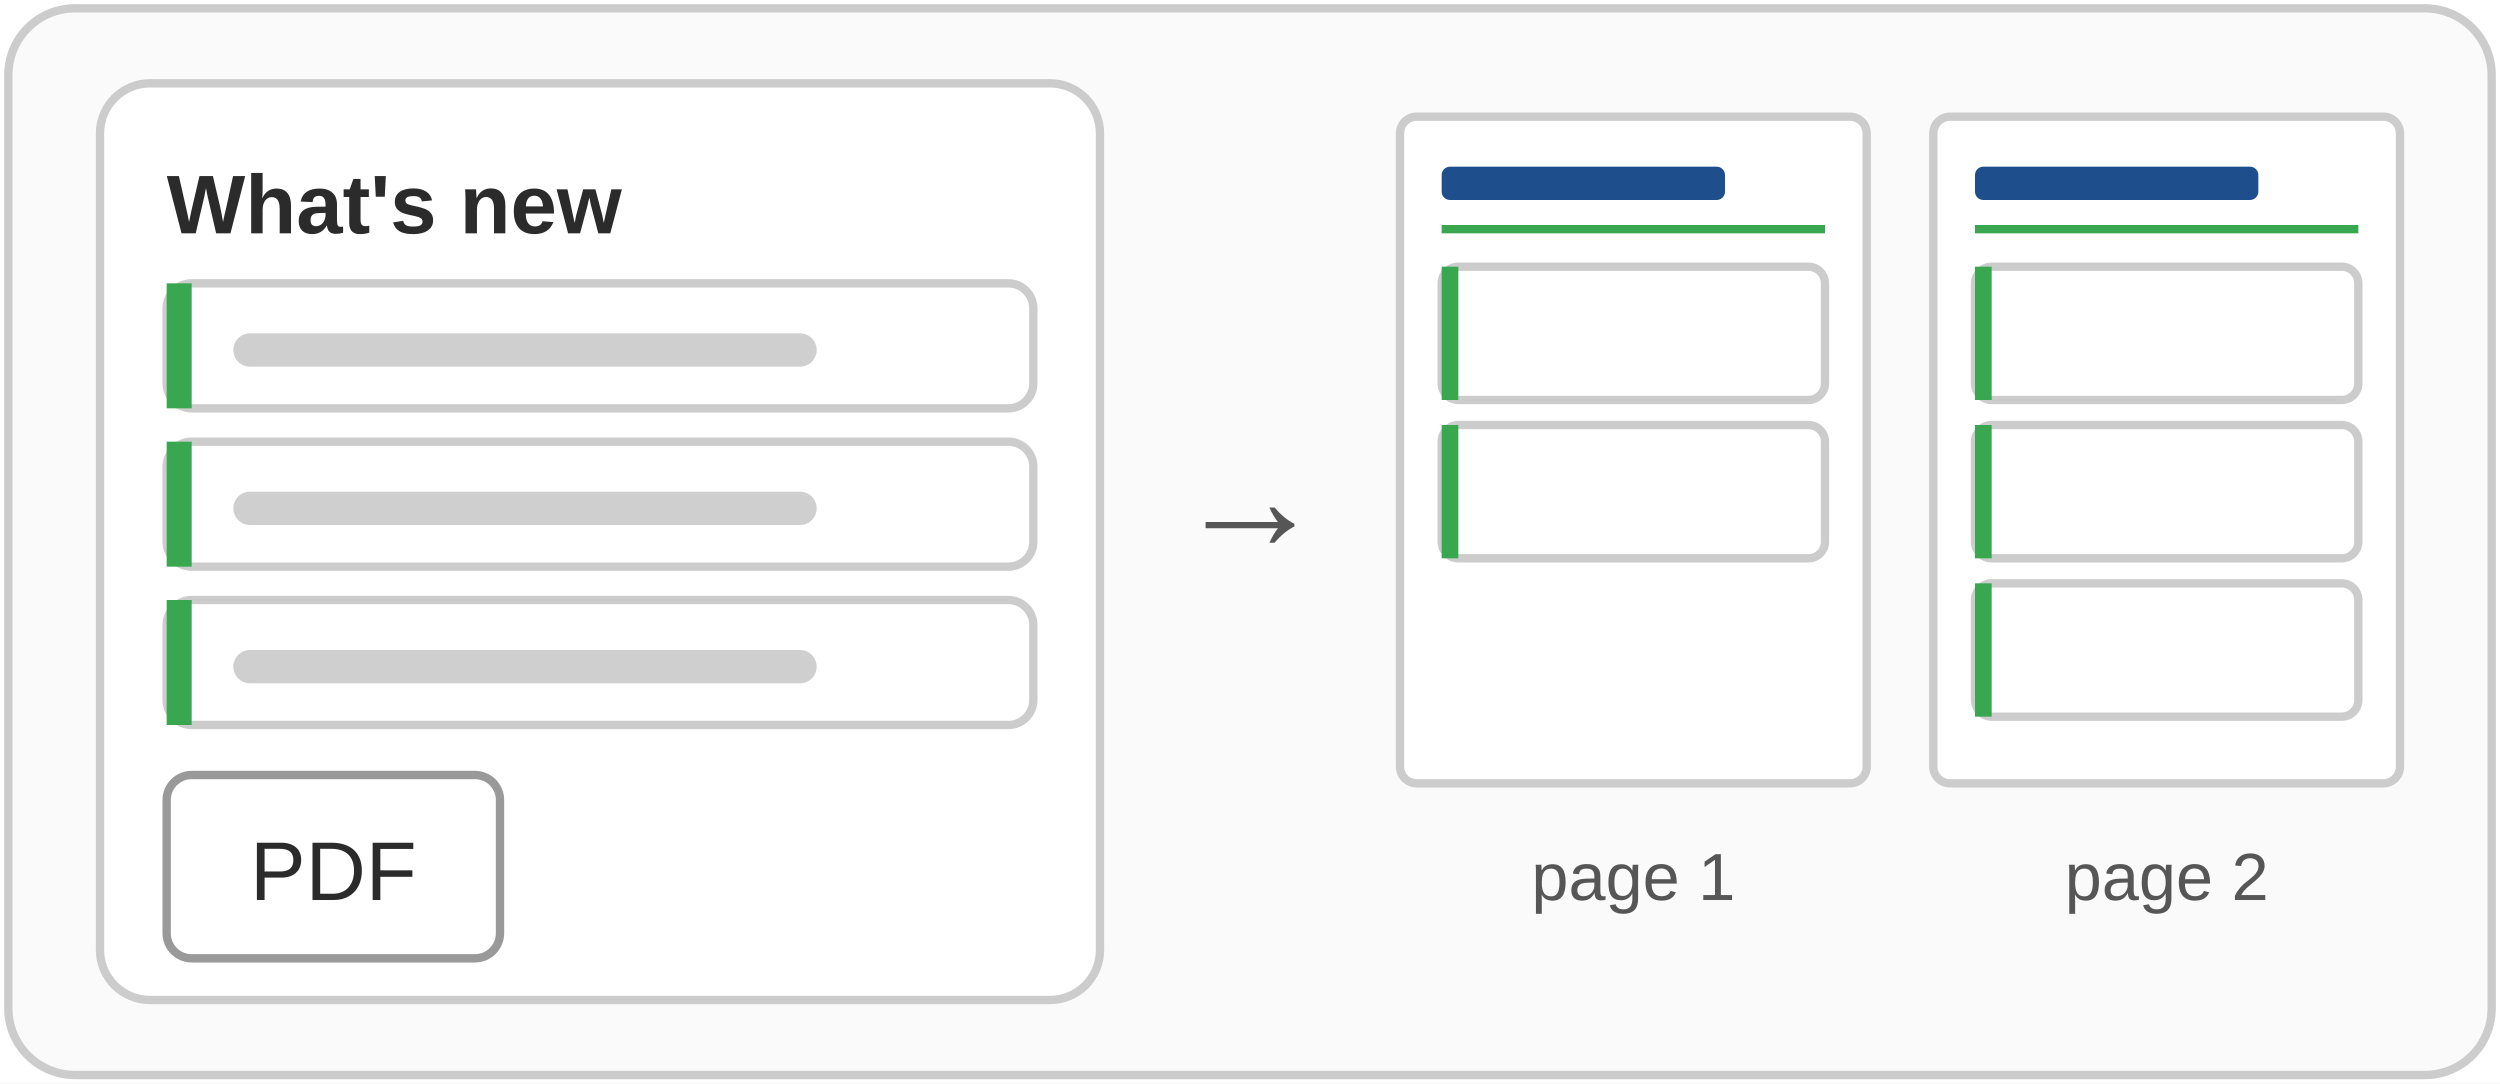
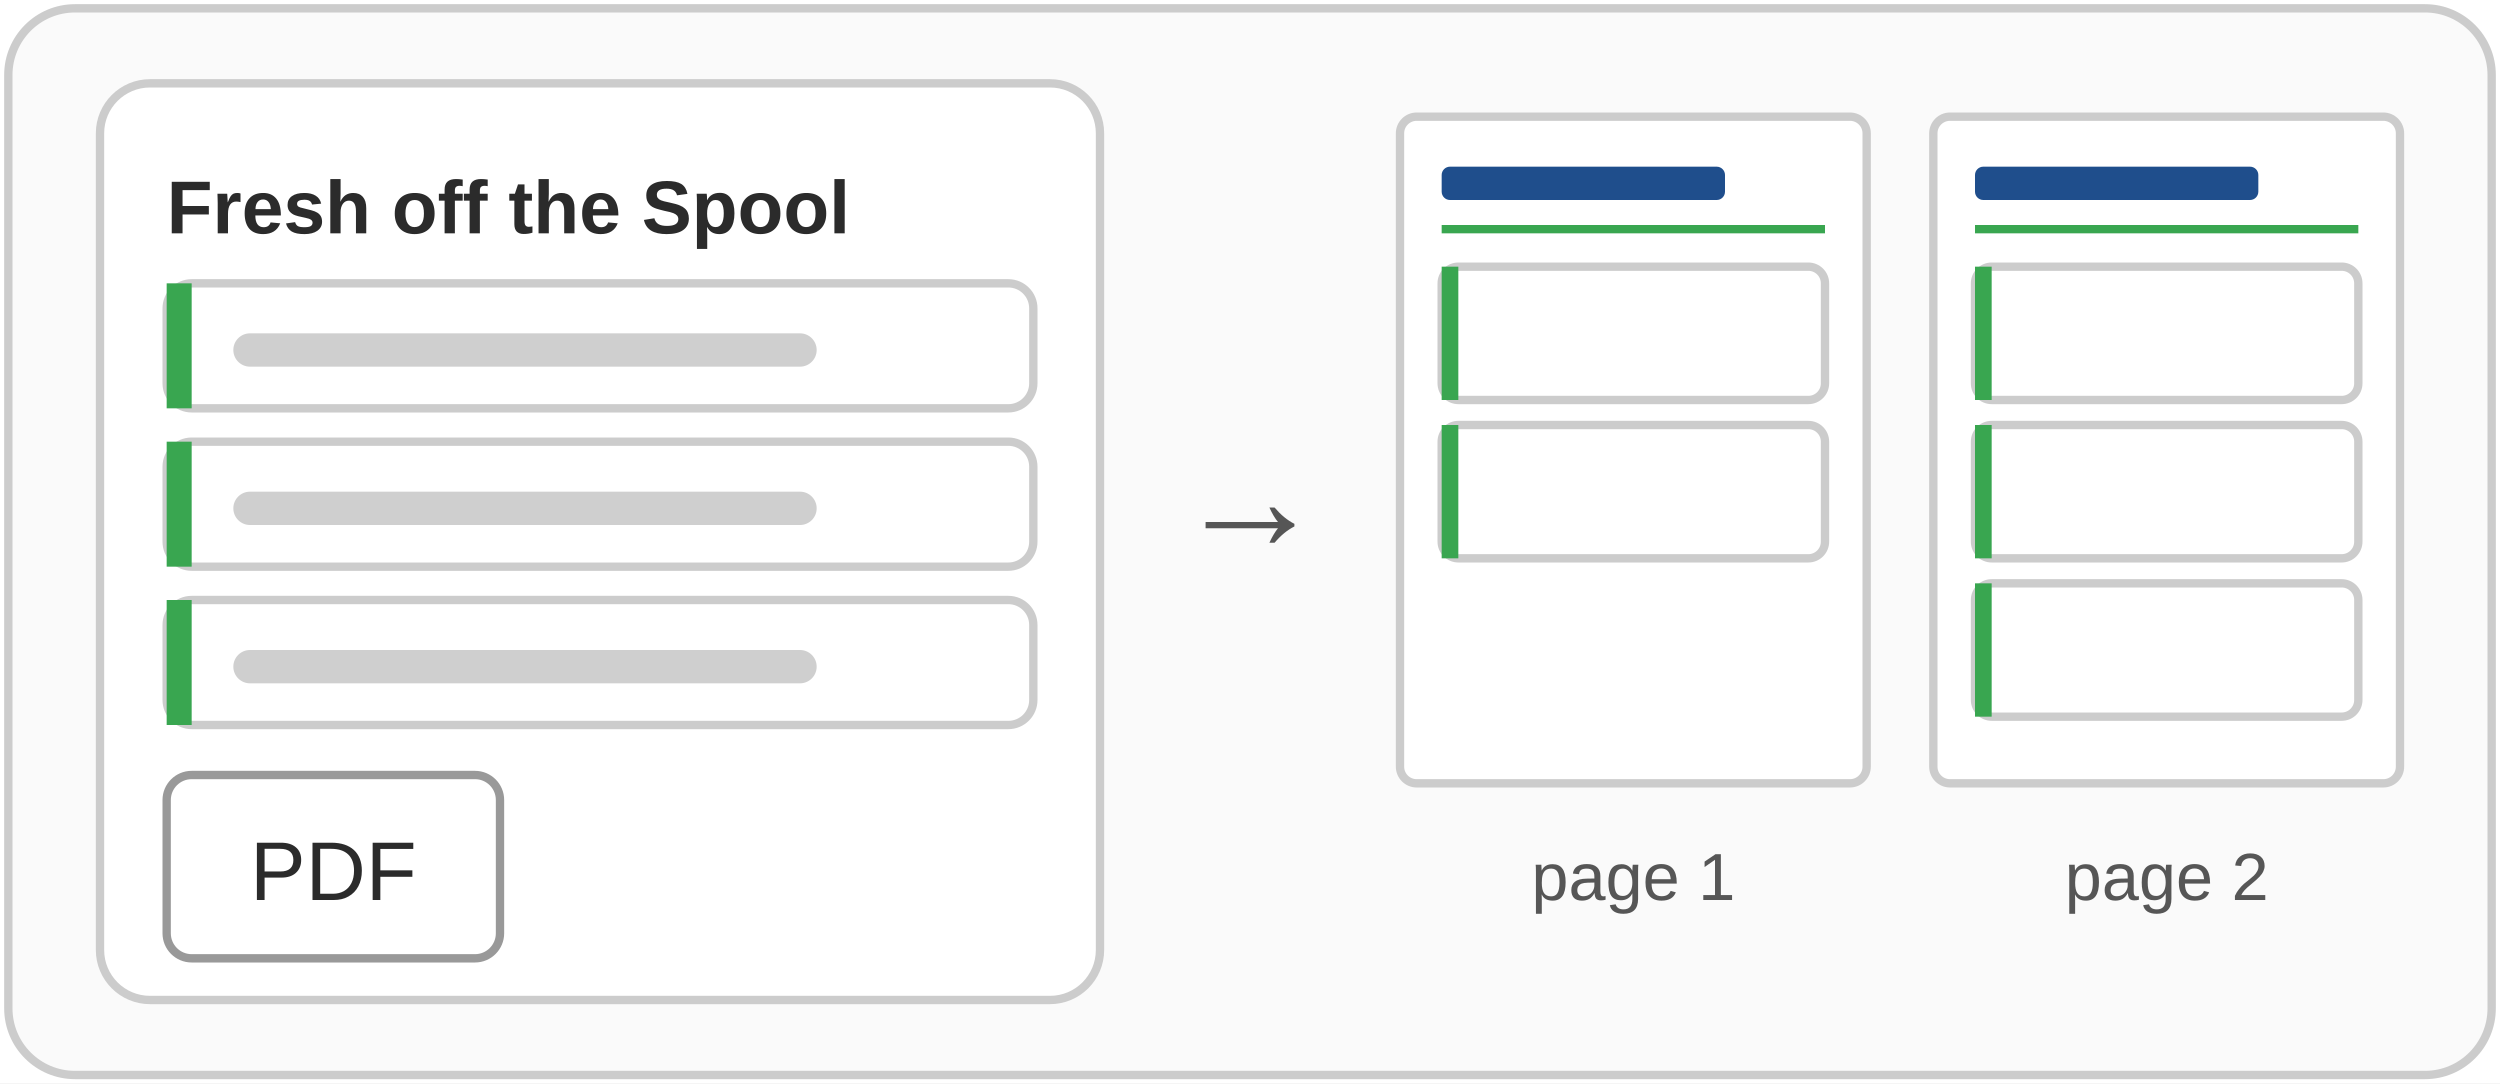
<svg xmlns="http://www.w3.org/2000/svg" viewBox="0 0 300 130" width="300" height="130">
  <rect x="0" y="0" width="300" height="130" fill="#ffffff" />
  <rect x="1" y="1" width="298" height="128" rx="8" fill="#fafafa" stroke="#cccccc" stroke-width="1" />
  <rect x="12" y="10" width="120" height="110" rx="6" fill="#ffffff" stroke="#cccccc" stroke-width="1" />
-   <text x="20" y="28" font-family="Segoe UI, Arial, sans-serif" font-size="10" fill="#2b2b2b" text-anchor="start" font-weight="bold">What's new</text>
+   <text x="20" y="28" font-family="Segoe UI, Arial, sans-serif" font-size="9" fill="#2b2b2b" text-anchor="start" font-weight="bold">Fresh off the Spool</text>
  <rect x="20" y="34" width="104" height="15" rx="3" fill="#ffffff" stroke="#cccccc" stroke-width="1" />
  <rect x="20" y="34" width="3" height="15" rx="0" fill="#39a650" />
  <rect x="28" y="40" width="70" height="4" rx="2" fill="#cfcfcf" />
  <rect x="20" y="53" width="104" height="15" rx="3" fill="#ffffff" stroke="#cccccc" stroke-width="1" />
  <rect x="20" y="53" width="3" height="15" rx="0" fill="#39a650" />
  <rect x="28" y="59" width="70" height="4" rx="2" fill="#cfcfcf" />
  <rect x="20" y="72" width="104" height="15" rx="3" fill="#ffffff" stroke="#cccccc" stroke-width="1" />
  <rect x="20" y="72" width="3" height="15" rx="0" fill="#39a650" />
  <rect x="28" y="78" width="70" height="4" rx="2" fill="#cfcfcf" />
  <rect x="20" y="93" width="40" height="22" rx="3" fill="#ffffff" stroke="#999999" stroke-width="1" />
  <text x="40.0" y="108.0" font-family="Segoe UI, Arial, sans-serif" font-size="10" fill="#2b2b2b" text-anchor="middle">PDF</text>
  <text x="150" y="66" font-family="Segoe UI, Arial, sans-serif" font-size="18" fill="#565656" text-anchor="middle" font-weight="bold">→</text>
  <rect x="168" y="14" width="56" height="80" rx="2" fill="#ffffff" stroke="#cccccc" stroke-width="1" />
  <rect x="173" y="20" width="34" height="4" rx="1" fill="#1F4E8C" />
  <rect x="173" y="27" width="46" height="1" rx="0" fill="#39a650" />
  <rect x="173" y="32" width="46" height="16" rx="2" fill="#ffffff" stroke="#cccccc" stroke-width="1" />
  <rect x="173" y="32" width="2" height="16" rx="0" fill="#39a650" />
  <rect x="173" y="51" width="46" height="16" rx="2" fill="#ffffff" stroke="#cccccc" stroke-width="1" />
  <rect x="173" y="51" width="2" height="16" rx="0" fill="#39a650" />
  <text x="196" y="108" font-family="Segoe UI, Arial, sans-serif" font-size="8" fill="#565656" text-anchor="middle">page 1</text>
  <rect x="232" y="14" width="56" height="80" rx="2" fill="#ffffff" stroke="#cccccc" stroke-width="1" />
  <rect x="237" y="20" width="34" height="4" rx="1" fill="#1F4E8C" />
  <rect x="237" y="27" width="46" height="1" rx="0" fill="#39a650" />
  <rect x="237" y="32" width="46" height="16" rx="2" fill="#ffffff" stroke="#cccccc" stroke-width="1" />
  <rect x="237" y="32" width="2" height="16" rx="0" fill="#39a650" />
  <rect x="237" y="51" width="46" height="16" rx="2" fill="#ffffff" stroke="#cccccc" stroke-width="1" />
  <rect x="237" y="51" width="2" height="16" rx="0" fill="#39a650" />
  <rect x="237" y="70" width="46" height="16" rx="2" fill="#ffffff" stroke="#cccccc" stroke-width="1" />
  <rect x="237" y="70" width="2" height="16" rx="0" fill="#39a650" />
  <text x="260" y="108" font-family="Segoe UI, Arial, sans-serif" font-size="8" fill="#565656" text-anchor="middle">page 2</text>
</svg>
